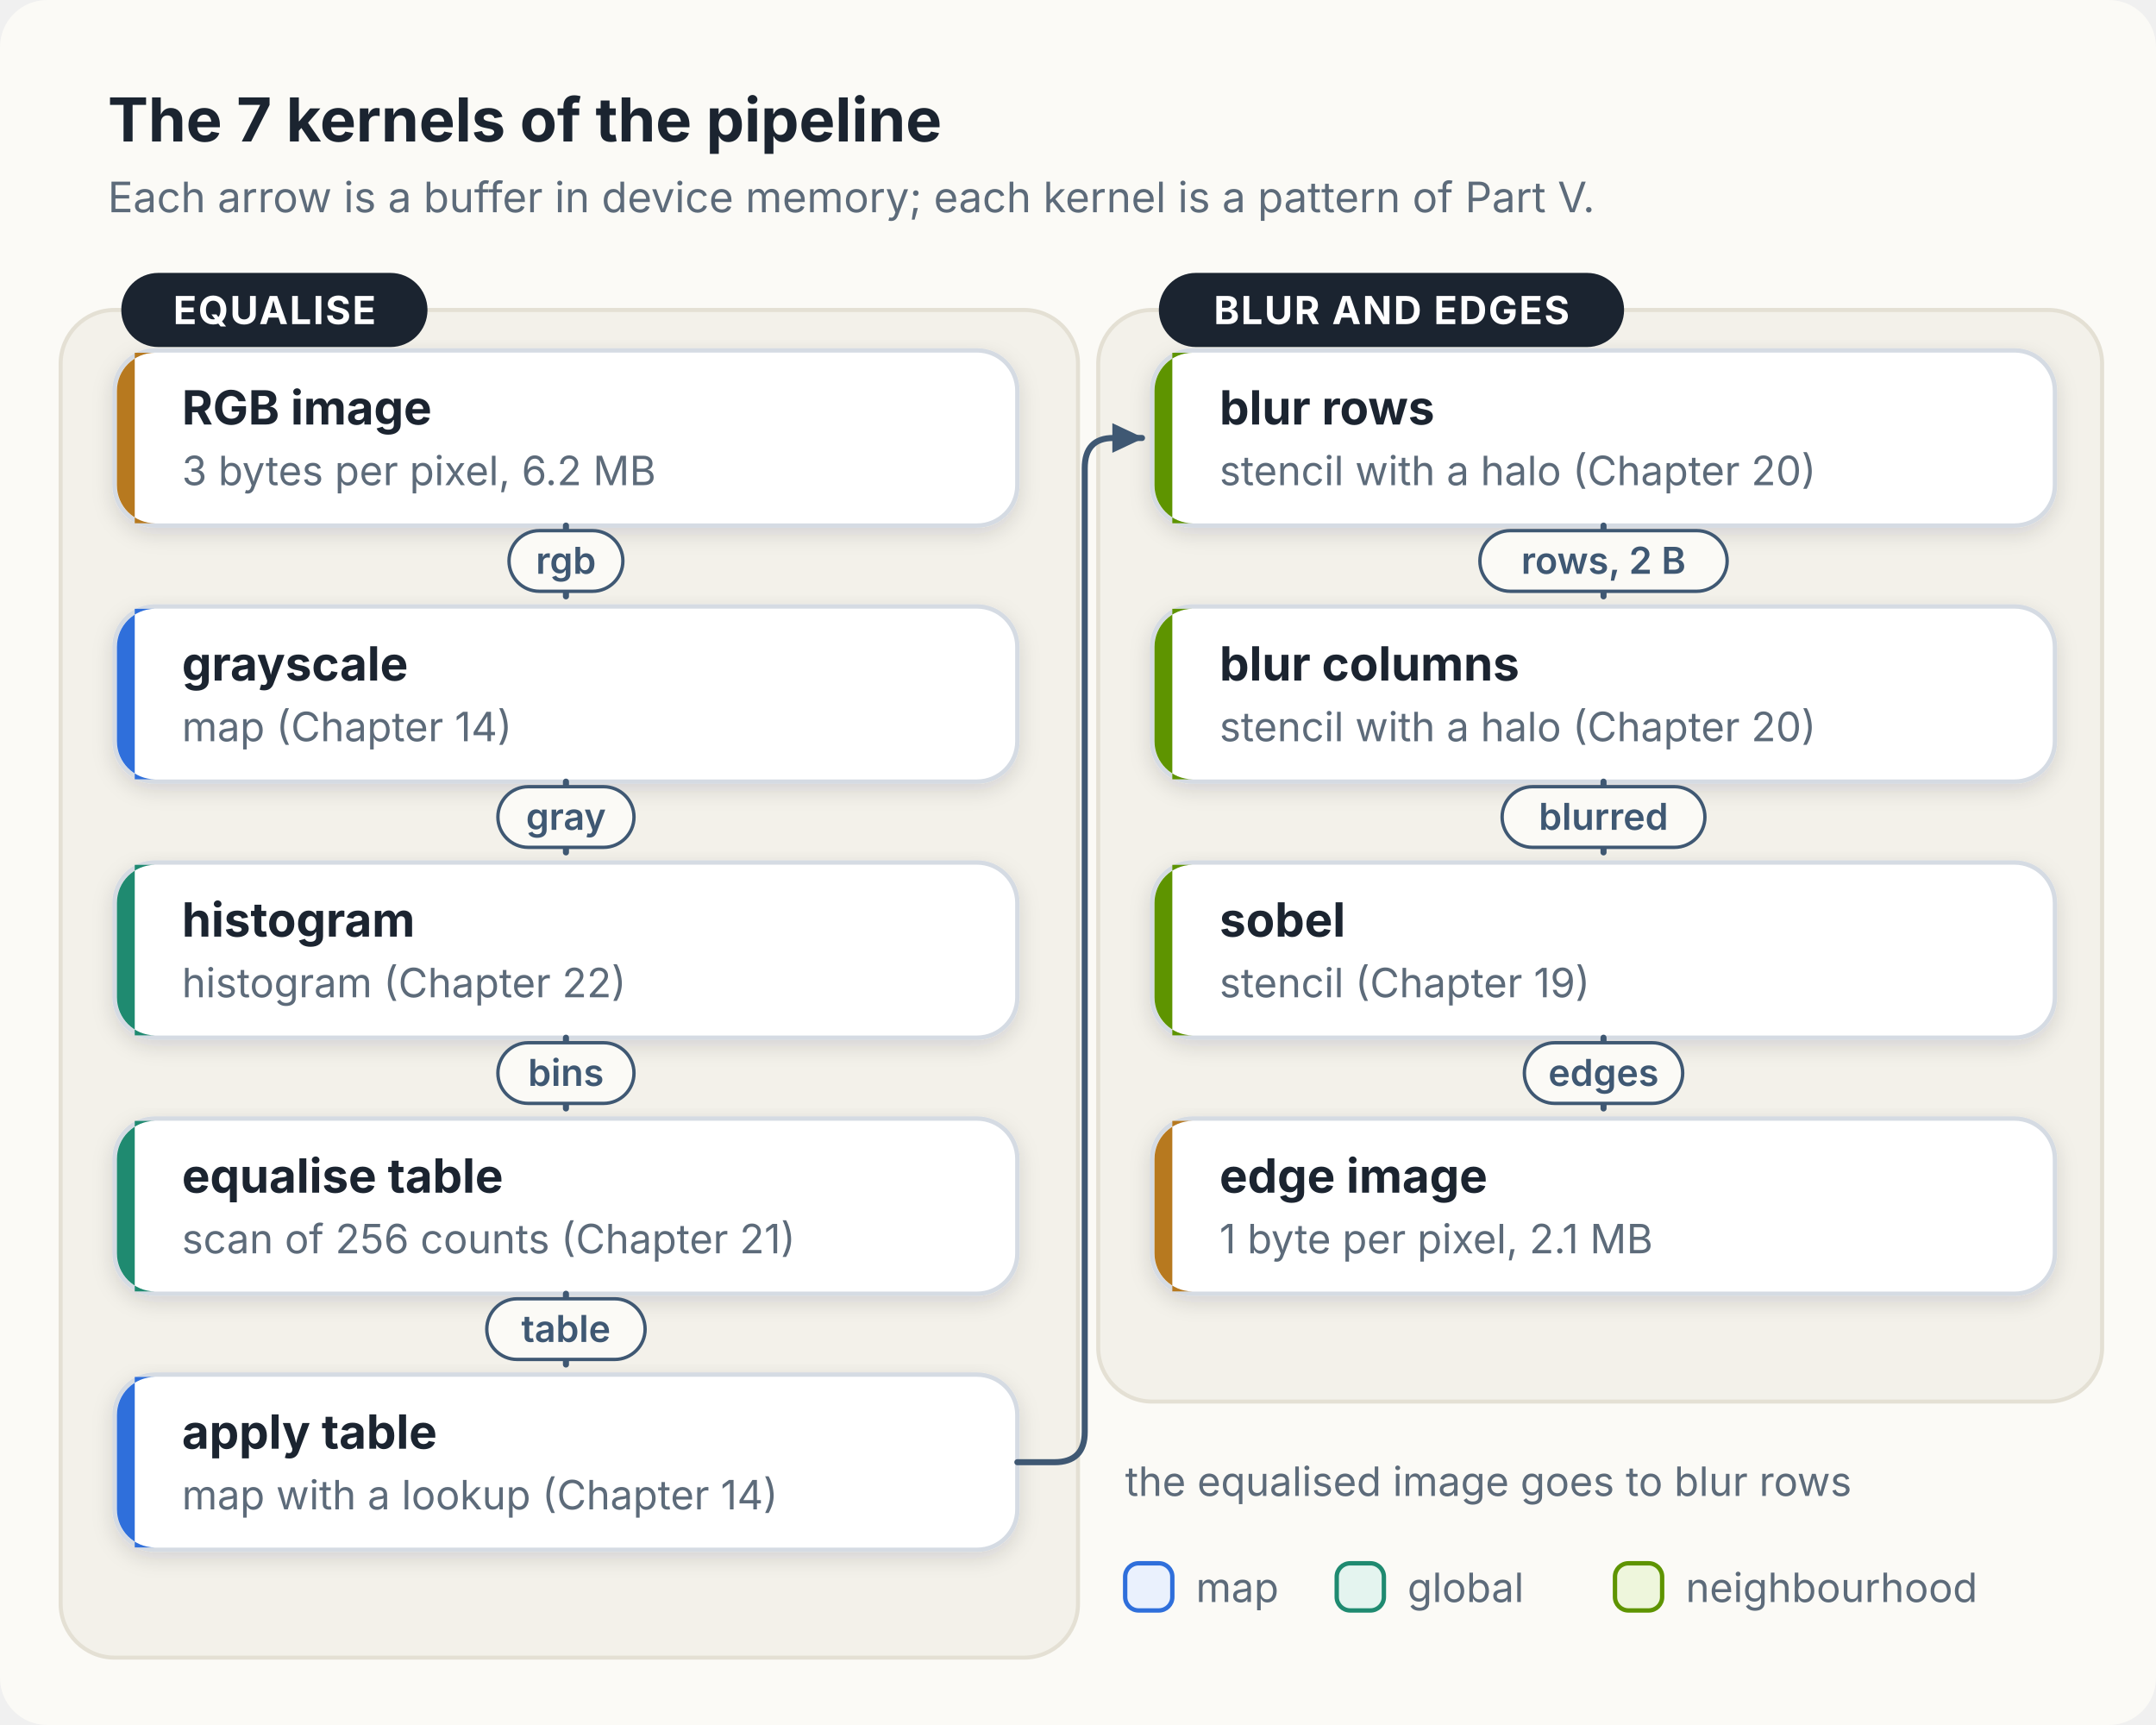
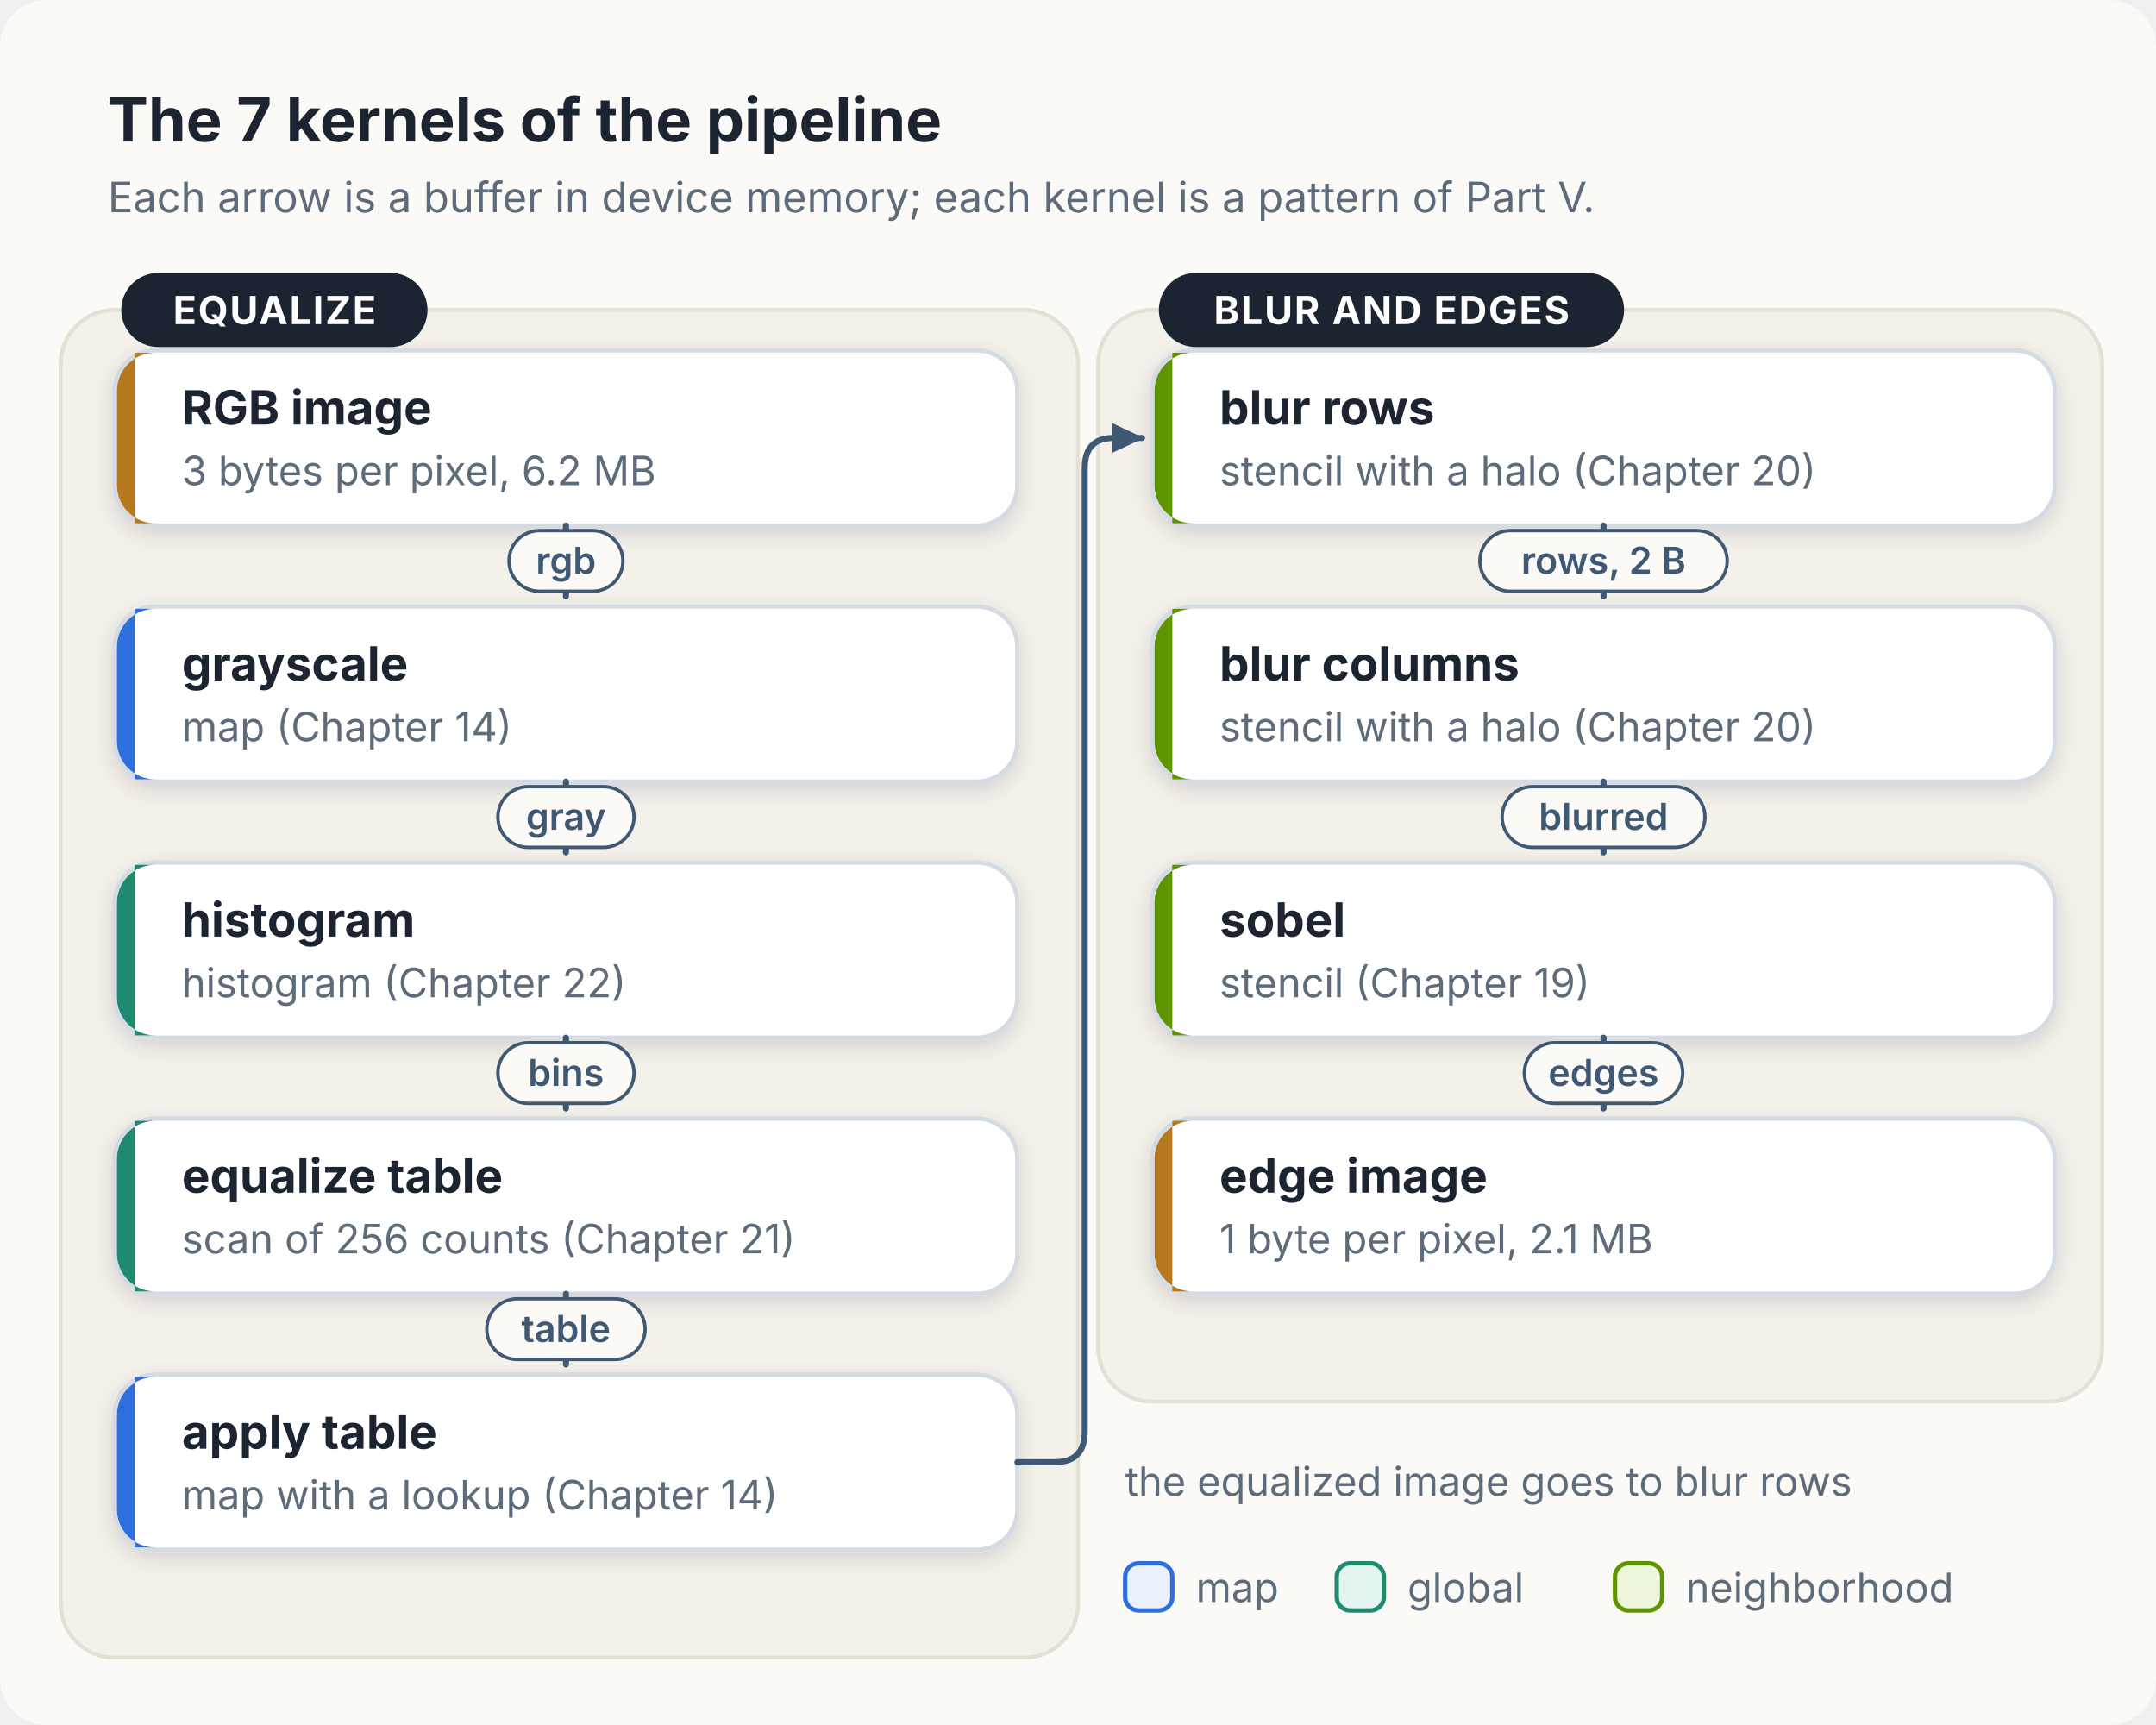
- <svg xmlns="http://www.w3.org/2000/svg" viewBox="0 0 640 512" width="640" height="512" role="img" aria-label="The pipeline in 2 columns. Equalise: the RGB image of 3 bytes per pixel goes to grayscale, a map; histogram counts the gray levels into 256 bins; equalise table scans the 256 counts; apply table maps each pixel through the table. Blur and edges: blur rows and blur columns are stencils with a halo, sobel is a stencil, and the edge image has 1 byte per pixel, 2.1 MB.">
+ <svg xmlns="http://www.w3.org/2000/svg" viewBox="0 0 640 512" width="640" height="512" role="img" aria-label="The pipeline in 2 columns. Equalize: the RGB image of 3 bytes per pixel goes to grayscale, a map; histogram counts the gray levels into 256 bins; equalize table scans the 256 counts; apply table maps each pixel through the table. Blur and edges: blur rows and blur columns are stencils with a halo, sobel is a stencil, and the edge image has 1 byte per pixel, 2.1 MB.">
  <style>
    text { font-family: Inter, "Segoe UI", "Helvetica Neue", Helvetica, Arial, sans-serif; fill: #1B2430; }
    .title { font-size: 18px; font-weight: 650; }
    .lede { font-size: 12.5px; fill: #5D6B7A; }
    .name { font-size: 14px; font-weight: 650; }
    .sub { font-size: 12px; fill: #5D6B7A; }
    .note { font-size: 12px; fill: #5D6B7A; }
    .tab { font-size: 11.5px; font-weight: 650; letter-spacing: 0.04em; fill: #5D6B7A; }
    .mono { font-family: "JetBrains Mono", "SF Mono", Menlo, Consolas, monospace; font-size: 12px; }
    .dim { fill: #8794A3; }
    .strong { font-weight: 700; }
    .trap { fill: #CF4526; font-weight: 700; }
    .pill { font-size: 11px; font-weight: 600; }
    .wire { fill: none; stroke: #3F5873; stroke-width: 1.8; stroke-linecap: round; stroke-linejoin: round; }
    .wire.danger { stroke: #CF4526; stroke-dasharray: 6 5; }
    .wire.idle { stroke: #7F8EA0; stroke-dasharray: 2 5; }
  </style>
  <defs>
    <filter id="lift" x="-10%" y="-10%" width="120%" height="135%">
      <feDropShadow dx="0" dy="2" stdDeviation="3" flood-color="#1B2430" flood-opacity="0.13" />
    </filter>
    <linearGradient id="thor-body" x1="0" y1="0" x2="0" y2="1">
      <stop offset="0" stop-color="#C6CCD5" />
      <stop offset="1" stop-color="#979EA9" />
    </linearGradient>
    <linearGradient id="switch-body" x1="0" y1="0" x2="0" y2="1">
      <stop offset="0" stop-color="#3B4656" />
      <stop offset="1" stop-color="#232B37" />
    </linearGradient>
    <marker id="head" viewBox="0 0 10 10" refX="8.5" refY="5" markerUnits="userSpaceOnUse" markerWidth="11" markerHeight="11" orient="auto">
      <path d="M0.5,1 L9,5 L0.5,9 Z" fill="#3F5873" />
    </marker>
    <marker id="head-danger" viewBox="0 0 10 10" refX="8.5" refY="5" markerUnits="userSpaceOnUse" markerWidth="11" markerHeight="11" orient="auto">
      <path d="M0.5,1 L9,5 L0.5,9 Z" fill="#CF4526" />
    </marker>
    <marker id="head-idle" viewBox="0 0 10 10" refX="8.5" refY="5" markerUnits="userSpaceOnUse" markerWidth="11" markerHeight="11" orient="auto">
      <path d="M0.5,1 L9,5 L0.5,9 Z" fill="#7F8EA0" />
    </marker>
  </defs>
  <rect width="640" height="512" rx="14" fill="#FBFAF6" />
  <text x="32.0" y="42.0" class="title" text-anchor="start" xml:space="preserve">The 7 kernels of the pipeline</text>
  <text x="32.0" y="63.0" class="lede" text-anchor="start" xml:space="preserve">Each arrow is a buffer in device memory; each kernel is a pattern of Part V.</text>
  <rect x="18" y="92" width="302" height="400" rx="16" fill="#F3F1EA" stroke="#E4E0D4" stroke-width="1.2" />
  <rect x="36" y="81" width="90.9" height="22" rx="11" fill="#1B2430" />
-   <text x="81.5" y="96.2" class="tab" text-anchor="middle" style="fill:#FFFFFF" xml:space="preserve">EQUALISE</text>
+   <text x="81.5" y="96.2" class="tab" text-anchor="middle" style="fill:#FFFFFF" xml:space="preserve">EQUALIZE</text>
  <rect x="326" y="92" width="298" height="324" rx="16" fill="#F3F1EA" stroke="#E4E0D4" stroke-width="1.2" />
  <rect x="344" y="81" width="138.1" height="22" rx="11" fill="#1B2430" />
  <text x="413.1" y="96.2" class="tab" text-anchor="middle" style="fill:#FFFFFF" xml:space="preserve">BLUR AND EDGES</text>
  <rect x="34" y="104" width="268" height="52" rx="12" fill="#FFFFFF" stroke="#D5DBE3" stroke-width="1.3" filter="url(#lift)" />
  <path d="M46,104.7 H40 V155.3 H46 A11.3,11.3 0 0 1 34.7,144 V116 A11.3,11.3 0 0 1 46,104.7 Z" fill="#B7791F" />
  <text x="54.0" y="126.0" class="name" text-anchor="start" xml:space="preserve">RGB image</text>
  <text x="54.0" y="144.0" class="sub" text-anchor="start" xml:space="preserve">3 bytes per pixel, 6.2 MB</text>
  <path class="wire" d="M168.0,156 L168.0,177" marker-end="url(#head)" />
  <rect x="151.1" y="157.5" width="33.8" height="18" rx="9" fill="#FBFAF6" stroke="#3F5873" stroke-width="1" />
  <text x="168.0" y="170.3" class="pill" text-anchor="middle" style="fill:#3F5873" xml:space="preserve">rgb</text>
  <rect x="34" y="180" width="268" height="52" rx="12" fill="#FFFFFF" stroke="#D5DBE3" stroke-width="1.3" filter="url(#lift)" />
  <path d="M46,180.7 H40 V231.3 H46 A11.3,11.3 0 0 1 34.7,220 V192 A11.3,11.3 0 0 1 46,180.7 Z" fill="#2F6FDB" />
  <text x="54.0" y="202.0" class="name" text-anchor="start" xml:space="preserve">grayscale</text>
  <text x="54.0" y="220.0" class="sub" text-anchor="start" xml:space="preserve">map (Chapter 14)</text>
  <path class="wire" d="M168.0,232 L168.0,253" marker-end="url(#head)" />
  <rect x="147.8" y="233.5" width="40.4" height="18" rx="9" fill="#FBFAF6" stroke="#3F5873" stroke-width="1" />
  <text x="168.0" y="246.3" class="pill" text-anchor="middle" style="fill:#3F5873" xml:space="preserve">gray</text>
  <rect x="34" y="256" width="268" height="52" rx="12" fill="#FFFFFF" stroke="#D5DBE3" stroke-width="1.3" filter="url(#lift)" />
  <path d="M46,256.7 H40 V307.3 H46 A11.3,11.3 0 0 1 34.7,296 V268 A11.3,11.3 0 0 1 46,256.7 Z" fill="#1F8A70" />
  <text x="54.0" y="278.0" class="name" text-anchor="start" xml:space="preserve">histogram</text>
  <text x="54.0" y="296.0" class="sub" text-anchor="start" xml:space="preserve">histogram (Chapter 22)</text>
  <path class="wire" d="M168.0,308 L168.0,329" marker-end="url(#head)" />
  <rect x="147.8" y="309.5" width="40.4" height="18" rx="9" fill="#FBFAF6" stroke="#3F5873" stroke-width="1" />
  <text x="168.0" y="322.3" class="pill" text-anchor="middle" style="fill:#3F5873" xml:space="preserve">bins</text>
  <rect x="34" y="332" width="268" height="52" rx="12" fill="#FFFFFF" stroke="#D5DBE3" stroke-width="1.3" filter="url(#lift)" />
  <path d="M46,332.7 H40 V383.3 H46 A11.3,11.3 0 0 1 34.7,372 V344 A11.3,11.3 0 0 1 46,332.7 Z" fill="#1F8A70" />
-   <text x="54.0" y="354.0" class="name" text-anchor="start" xml:space="preserve">equalise table</text>
+   <text x="54.0" y="354.0" class="name" text-anchor="start" xml:space="preserve">equalize table</text>
  <text x="54.0" y="372.0" class="sub" text-anchor="start" xml:space="preserve">scan of 256 counts (Chapter 21)</text>
  <path class="wire" d="M168.0,384 L168.0,405" marker-end="url(#head)" />
  <rect x="144.5" y="385.5" width="47.0" height="18" rx="9" fill="#FBFAF6" stroke="#3F5873" stroke-width="1" />
  <text x="168.0" y="398.3" class="pill" text-anchor="middle" style="fill:#3F5873" xml:space="preserve">table</text>
  <rect x="34" y="408" width="268" height="52" rx="12" fill="#FFFFFF" stroke="#D5DBE3" stroke-width="1.3" filter="url(#lift)" />
  <path d="M46,408.7 H40 V459.3 H46 A11.3,11.3 0 0 1 34.7,448 V420 A11.3,11.3 0 0 1 46,408.7 Z" fill="#2F6FDB" />
  <text x="54.0" y="430.0" class="name" text-anchor="start" xml:space="preserve">apply table</text>
  <text x="54.0" y="448.0" class="sub" text-anchor="start" xml:space="preserve">map with a lookup (Chapter 14)</text>
  <rect x="342" y="104" width="268" height="52" rx="12" fill="#FFFFFF" stroke="#D5DBE3" stroke-width="1.3" filter="url(#lift)" />
  <path d="M354,104.7 H348 V155.3 H354 A11.3,11.3 0 0 1 342.7,144 V116 A11.3,11.3 0 0 1 354,104.7 Z" fill="#5E9400" />
  <text x="362.0" y="126.0" class="name" text-anchor="start" xml:space="preserve">blur rows</text>
  <text x="362.0" y="144.0" class="sub" text-anchor="start" xml:space="preserve">stencil with a halo (Chapter 20)</text>
  <path class="wire" d="M476.0,156 L476.0,177" marker-end="url(#head)" />
  <rect x="439.3" y="157.5" width="73.4" height="18" rx="9" fill="#FBFAF6" stroke="#3F5873" stroke-width="1" />
  <text x="476.0" y="170.3" class="pill" text-anchor="middle" style="fill:#3F5873" xml:space="preserve">rows, 2 B</text>
  <rect x="342" y="180" width="268" height="52" rx="12" fill="#FFFFFF" stroke="#D5DBE3" stroke-width="1.3" filter="url(#lift)" />
  <path d="M354,180.7 H348 V231.3 H354 A11.3,11.3 0 0 1 342.7,220 V192 A11.3,11.3 0 0 1 354,180.7 Z" fill="#5E9400" />
  <text x="362.0" y="202.0" class="name" text-anchor="start" xml:space="preserve">blur columns</text>
  <text x="362.0" y="220.0" class="sub" text-anchor="start" xml:space="preserve">stencil with a halo (Chapter 20)</text>
  <path class="wire" d="M476.0,232 L476.0,253" marker-end="url(#head)" />
  <rect x="445.9" y="233.5" width="60.2" height="18" rx="9" fill="#FBFAF6" stroke="#3F5873" stroke-width="1" />
  <text x="476.0" y="246.3" class="pill" text-anchor="middle" style="fill:#3F5873" xml:space="preserve">blurred</text>
  <rect x="342" y="256" width="268" height="52" rx="12" fill="#FFFFFF" stroke="#D5DBE3" stroke-width="1.3" filter="url(#lift)" />
  <path d="M354,256.7 H348 V307.3 H354 A11.3,11.3 0 0 1 342.7,296 V268 A11.3,11.3 0 0 1 354,256.7 Z" fill="#5E9400" />
  <text x="362.0" y="278.0" class="name" text-anchor="start" xml:space="preserve">sobel</text>
  <text x="362.0" y="296.0" class="sub" text-anchor="start" xml:space="preserve">stencil (Chapter 19)</text>
  <path class="wire" d="M476.0,308 L476.0,329" marker-end="url(#head)" />
  <rect x="452.5" y="309.5" width="47.0" height="18" rx="9" fill="#FBFAF6" stroke="#3F5873" stroke-width="1" />
  <text x="476.0" y="322.3" class="pill" text-anchor="middle" style="fill:#3F5873" xml:space="preserve">edges</text>
  <rect x="342" y="332" width="268" height="52" rx="12" fill="#FFFFFF" stroke="#D5DBE3" stroke-width="1.3" filter="url(#lift)" />
  <path d="M354,332.7 H348 V383.3 H354 A11.3,11.3 0 0 1 342.7,372 V344 A11.3,11.3 0 0 1 354,332.7 Z" fill="#B7791F" />
  <text x="362.0" y="354.0" class="name" text-anchor="start" xml:space="preserve">edge image</text>
  <text x="362.0" y="372.0" class="sub" text-anchor="start" xml:space="preserve">1 byte per pixel, 2.1 MB</text>
  <path class="wire" d="M302,434.0 L313,434.0 Q322,434.0 322,425.0 L322,139.0 Q322,130.0 330.5,130.0 L339,130.0" marker-end="url(#head)" />
-   <text x="334.0" y="444.0" class="note" text-anchor="start" xml:space="preserve">the equalised image goes to blur rows</text>
+   <text x="334.0" y="444.0" class="note" text-anchor="start" xml:space="preserve">the equalized image goes to blur rows</text>
  <rect x="334" y="464" width="14" height="14" rx="4" fill="#EAF1FD" stroke="#2F6FDB" stroke-width="1.3" />
  <text x="355.0" y="475.5" class="note" text-anchor="start" xml:space="preserve">map</text>
  <rect x="396.8" y="464" width="14" height="14" rx="4" fill="#E4F4EF" stroke="#1F8A70" stroke-width="1.3" />
  <text x="417.8" y="475.5" class="note" text-anchor="start" xml:space="preserve">global</text>
  <rect x="479.4" y="464" width="14" height="14" rx="4" fill="#EEF6DC" stroke="#5E9400" stroke-width="1.3" />
-   <text x="500.4" y="475.5" class="note" text-anchor="start" xml:space="preserve">neighbourhood</text>
+   <text x="500.4" y="475.5" class="note" text-anchor="start" xml:space="preserve">neighborhood</text>
</svg>
